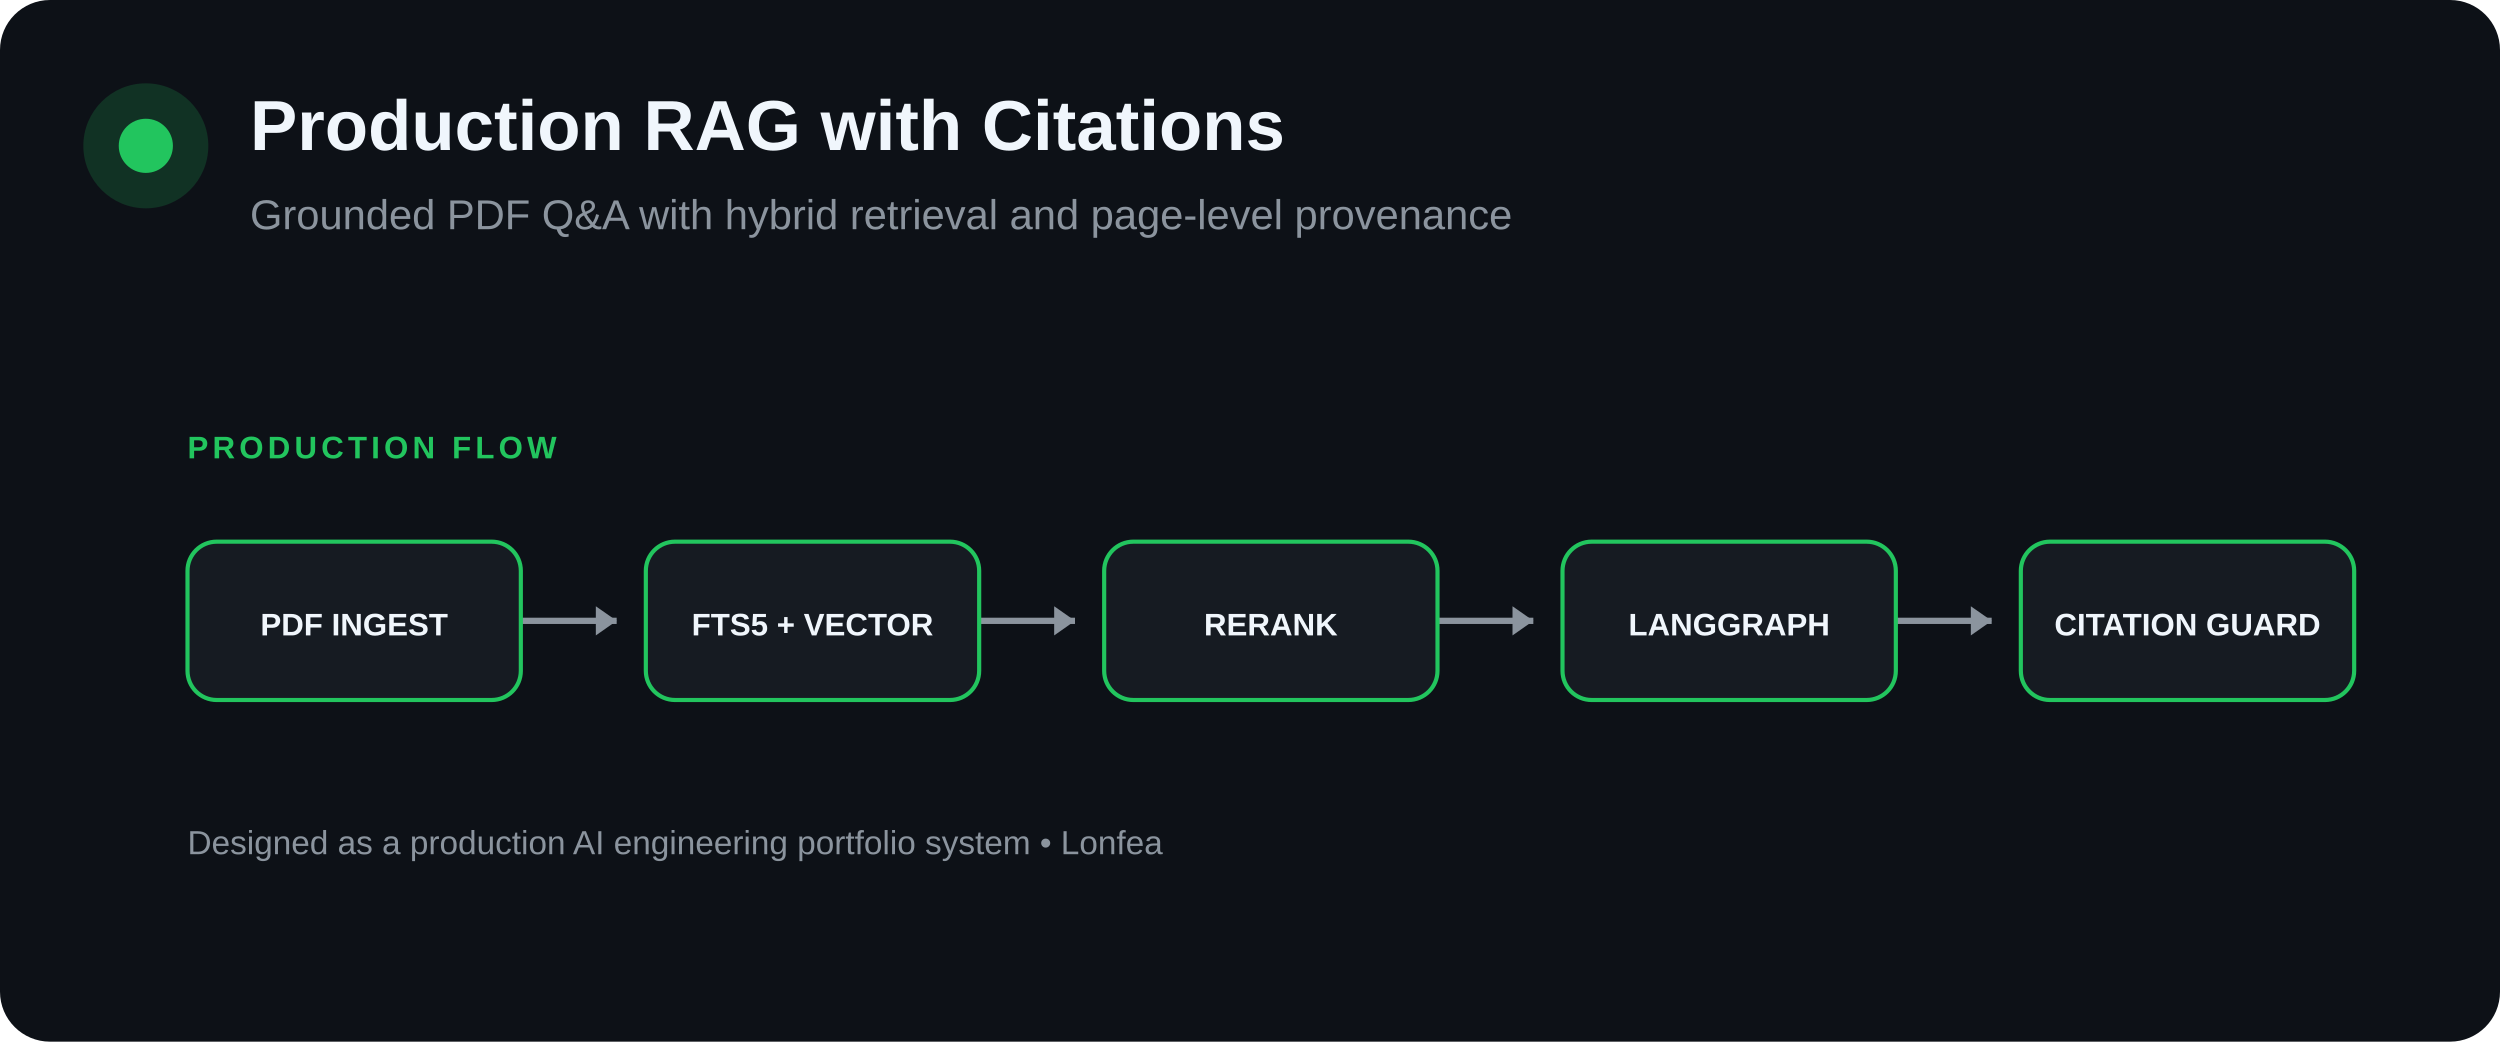
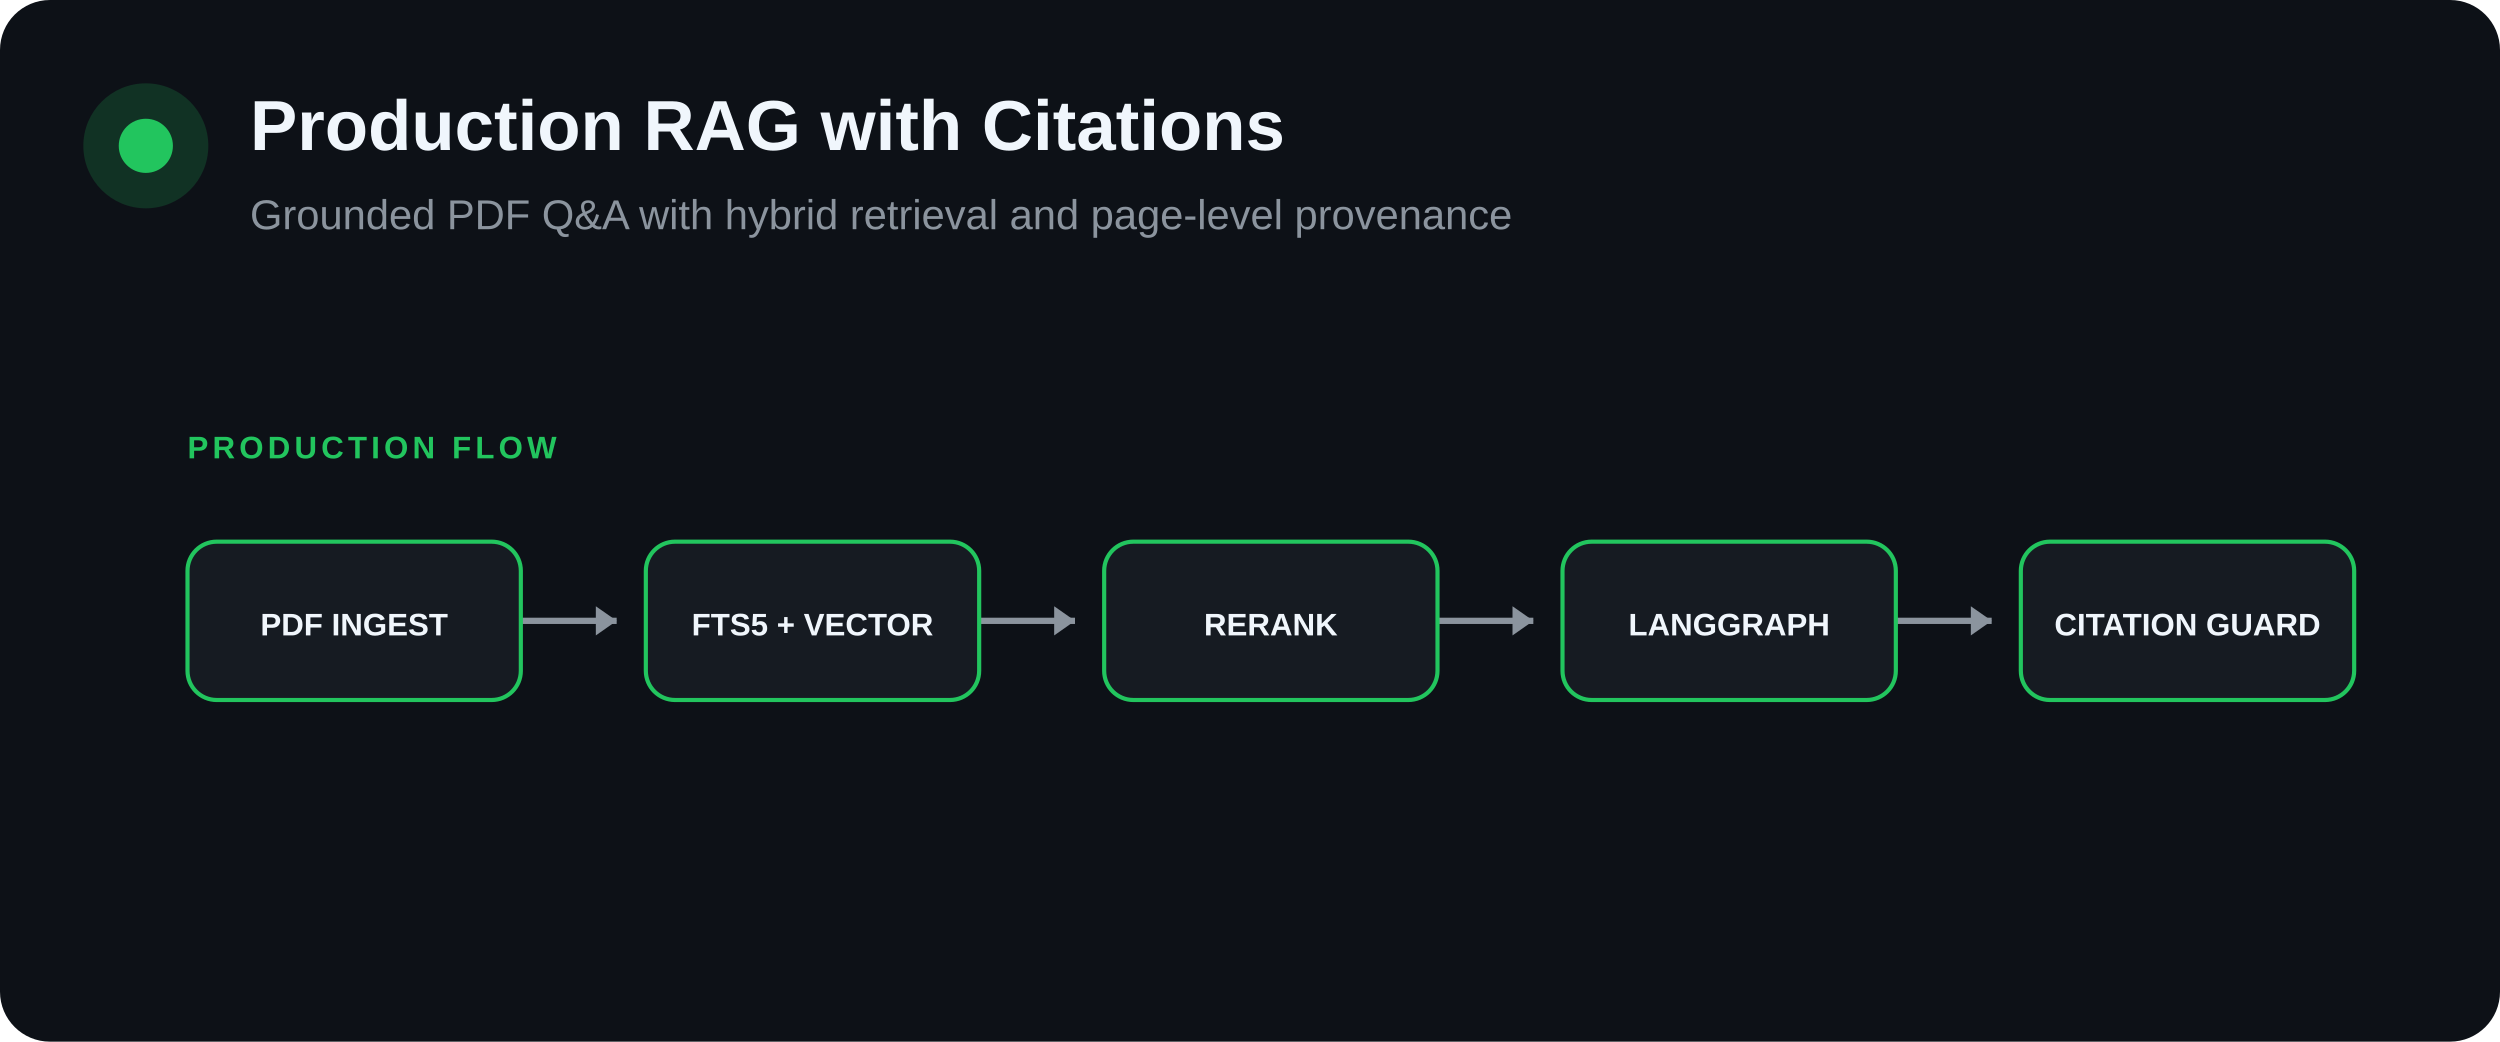
<svg xmlns="http://www.w3.org/2000/svg" width="1200" height="500" viewBox="0 0 1200 500">
  <rect width="1200" height="500" rx="24" fill="#0d1117" />
  <circle cx="70" cy="70" r="30" fill="#22c55e" opacity=".18" />
  <circle cx="70" cy="70" r="13" fill="#22c55e" />
  <text x="120" y="72" fill="#f0f6fc" font-family="Arial,sans-serif" font-size="34" font-weight="700">Production RAG with Citations</text>
  <text x="120" y="110" fill="#8b949e" font-family="Arial,sans-serif" font-size="20">Grounded PDF Q&amp;A with hybrid retrieval and page-level provenance</text>
  <text x="90" y="220" fill="#22c55e" font-family="Arial,sans-serif" font-size="15" font-weight="700" letter-spacing="2">PRODUCTION FLOW</text>
  <path d="M 250 298 L 296 298" stroke="#8b949e" stroke-width="3" />
  <path d="M 296 298 l-10 -7 v14 z" fill="#8b949e" />
  <path d="M 470 298 L 516 298" stroke="#8b949e" stroke-width="3" />
  <path d="M 516 298 l-10 -7 v14 z" fill="#8b949e" />
  <path d="M 690 298 L 736 298" stroke="#8b949e" stroke-width="3" />
  <path d="M 736 298 l-10 -7 v14 z" fill="#8b949e" />
  <path d="M 910 298 L 956 298" stroke="#8b949e" stroke-width="3" />
  <path d="M 956 298 l-10 -7 v14 z" fill="#8b949e" />
  <g>
    <rect x="90" y="260" width="160" height="76" rx="14" fill="#161b22" stroke="#22c55e" stroke-width="2" />
    <text x="170" y="305" text-anchor="middle" fill="#f0f6fc" font-family="Arial,sans-serif" font-size="15" font-weight="700">PDF INGEST</text>
  </g>
  <g>
    <rect x="310" y="260" width="160" height="76" rx="14" fill="#161b22" stroke="#22c55e" stroke-width="2" />
    <text x="390" y="305" text-anchor="middle" fill="#f0f6fc" font-family="Arial,sans-serif" font-size="15" font-weight="700">FTS5 + VECTOR</text>
  </g>
  <g>
    <rect x="530" y="260" width="160" height="76" rx="14" fill="#161b22" stroke="#22c55e" stroke-width="2" />
    <text x="610" y="305" text-anchor="middle" fill="#f0f6fc" font-family="Arial,sans-serif" font-size="15" font-weight="700">RERANK</text>
  </g>
  <g>
    <rect x="750" y="260" width="160" height="76" rx="14" fill="#161b22" stroke="#22c55e" stroke-width="2" />
    <text x="830" y="305" text-anchor="middle" fill="#f0f6fc" font-family="Arial,sans-serif" font-size="15" font-weight="700">LANGGRAPH</text>
  </g>
  <g>
    <rect x="970" y="260" width="160" height="76" rx="14" fill="#161b22" stroke="#22c55e" stroke-width="2" />
    <text x="1050" y="305" text-anchor="middle" fill="#f0f6fc" font-family="Arial,sans-serif" font-size="15" font-weight="700">CITATION GUARD</text>
  </g>
-   <text x="90" y="410" fill="#8b949e" font-family="Arial,sans-serif" font-size="16">Designed as a production AI engineering portfolio system • Lonfea</text>
</svg>
